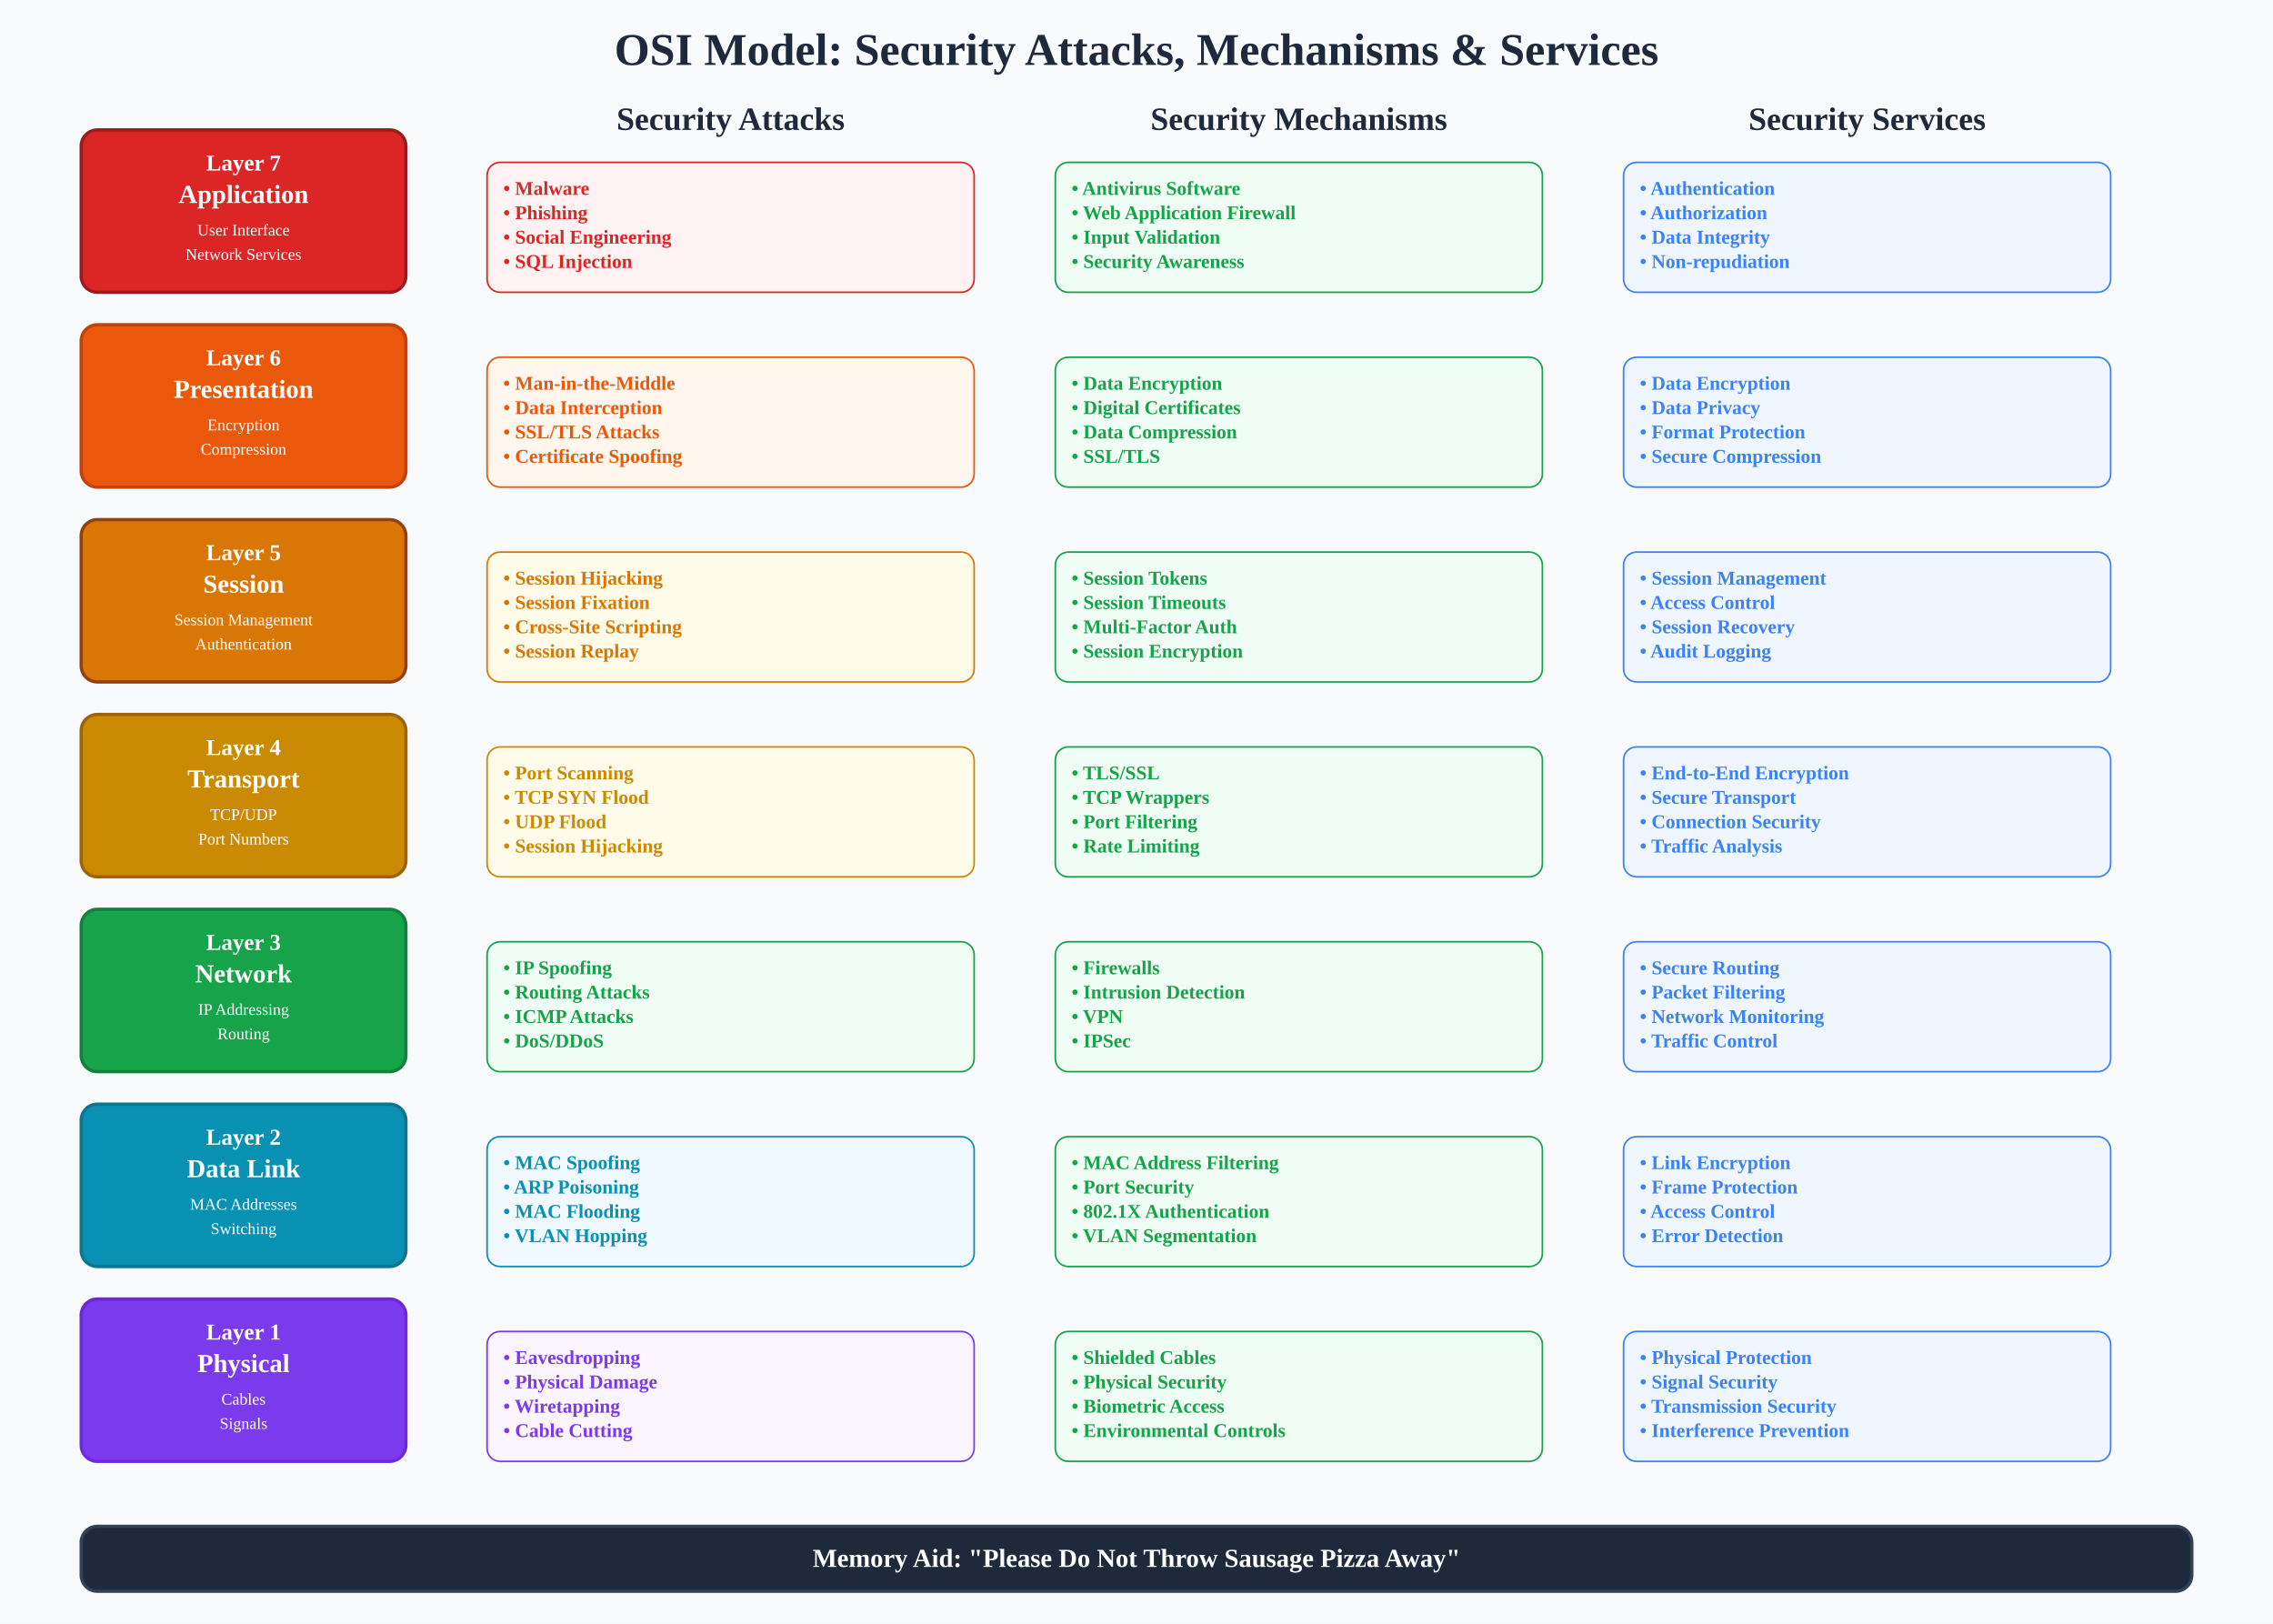
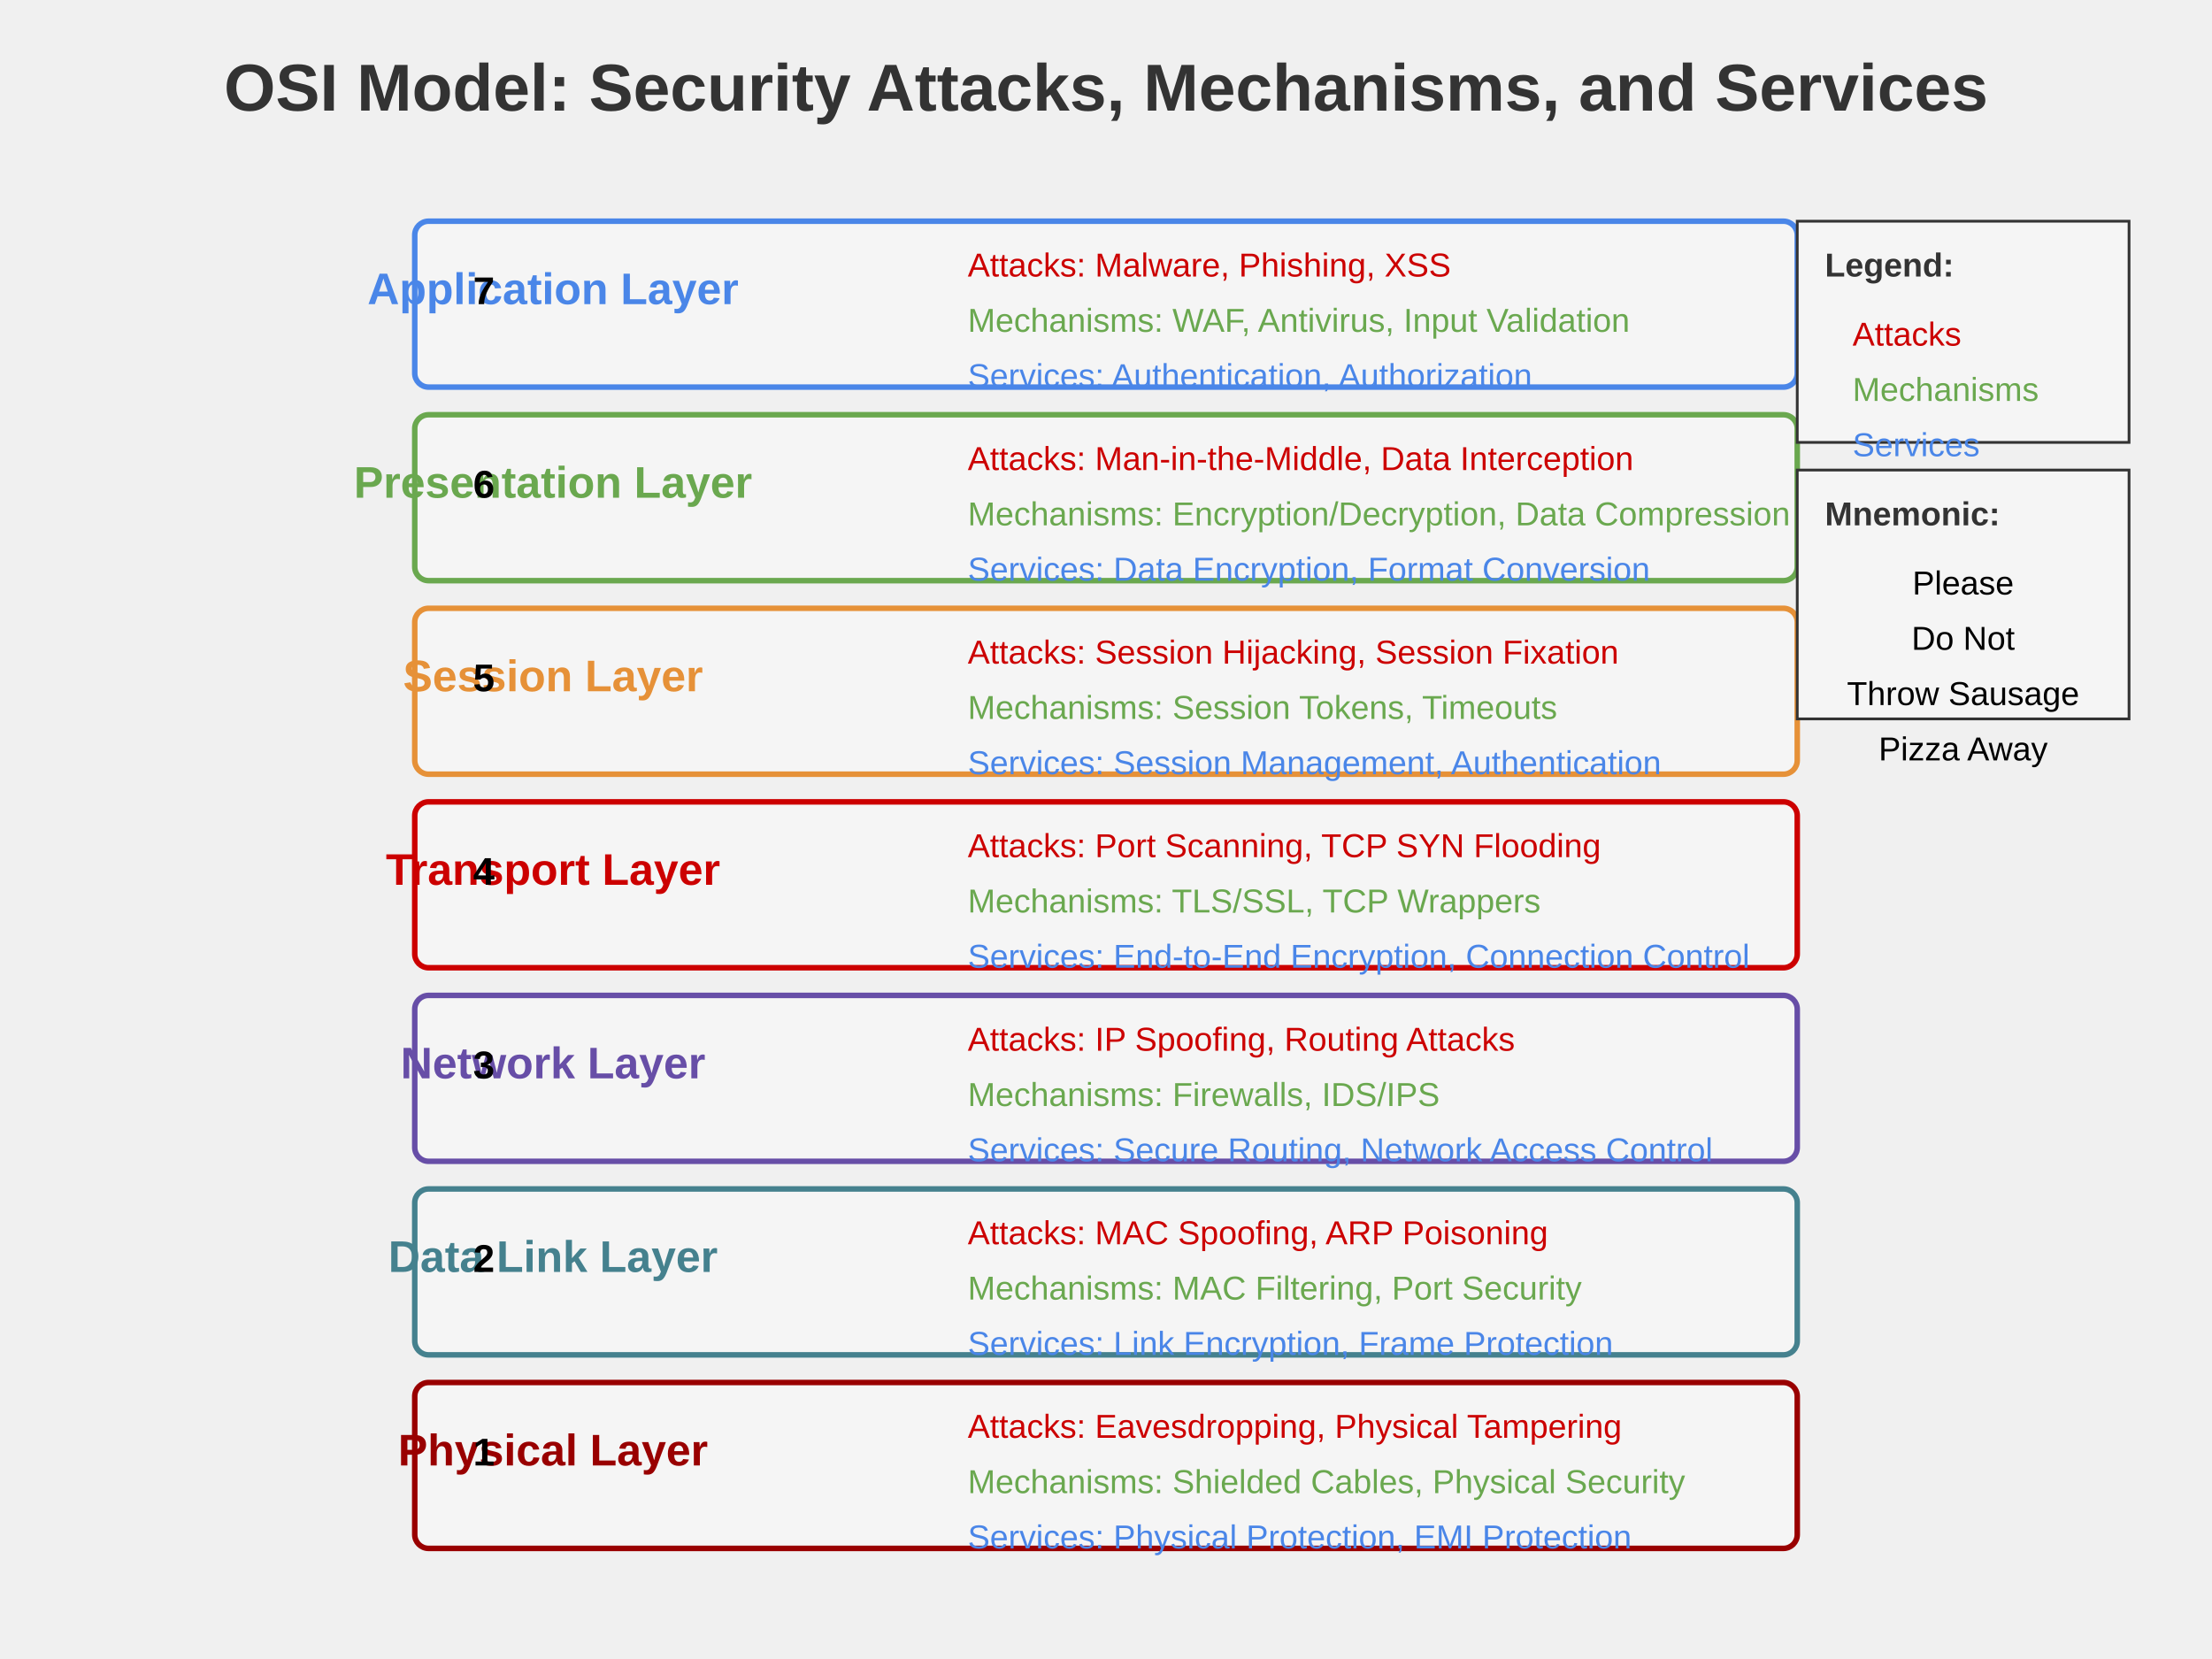
- <svg xmlns="http://www.w3.org/2000/svg" viewBox="0 0 1400 1000">
-   <rect width="1400" height="1000" fill="#f8fafc" />
-   <text x="700" y="40" text-anchor="middle" font-size="28" font-weight="bold" fill="#1e293b">OSI Model: Security Attacks, Mechanisms &amp; Services</text>
-   <g transform="translate(50, 80)">
-     <g transform="translate(0, 0)">
-       <rect x="0" y="0" width="200" height="100" rx="10" fill="#dc2626" stroke="#991b1b" stroke-width="2" />
-       <text x="100" y="25" text-anchor="middle" font-size="14" font-weight="bold" fill="white">Layer 7</text>
-       <text x="100" y="45" text-anchor="middle" font-size="16" font-weight="bold" fill="white">Application</text>
-       <text x="100" y="65" text-anchor="middle" font-size="10" fill="white">User Interface</text>
-       <text x="100" y="80" text-anchor="middle" font-size="10" fill="white">Network Services</text>
-     </g>
-     <g transform="translate(0, 120)">
-       <rect x="0" y="0" width="200" height="100" rx="10" fill="#ea580c" stroke="#c2410c" stroke-width="2" />
-       <text x="100" y="25" text-anchor="middle" font-size="14" font-weight="bold" fill="white">Layer 6</text>
-       <text x="100" y="45" text-anchor="middle" font-size="16" font-weight="bold" fill="white">Presentation</text>
-       <text x="100" y="65" text-anchor="middle" font-size="10" fill="white">Encryption</text>
-       <text x="100" y="80" text-anchor="middle" font-size="10" fill="white">Compression</text>
-     </g>
-     <g transform="translate(0, 240)">
-       <rect x="0" y="0" width="200" height="100" rx="10" fill="#d97706" stroke="#92400e" stroke-width="2" />
-       <text x="100" y="25" text-anchor="middle" font-size="14" font-weight="bold" fill="white">Layer 5</text>
-       <text x="100" y="45" text-anchor="middle" font-size="16" font-weight="bold" fill="white">Session</text>
-       <text x="100" y="65" text-anchor="middle" font-size="10" fill="white">Session Management</text>
-       <text x="100" y="80" text-anchor="middle" font-size="10" fill="white">Authentication</text>
-     </g>
-     <g transform="translate(0, 360)">
-       <rect x="0" y="0" width="200" height="100" rx="10" fill="#ca8a04" stroke="#a16207" stroke-width="2" />
-       <text x="100" y="25" text-anchor="middle" font-size="14" font-weight="bold" fill="white">Layer 4</text>
-       <text x="100" y="45" text-anchor="middle" font-size="16" font-weight="bold" fill="white">Transport</text>
-       <text x="100" y="65" text-anchor="middle" font-size="10" fill="white">TCP/UDP</text>
-       <text x="100" y="80" text-anchor="middle" font-size="10" fill="white">Port Numbers</text>
-     </g>
-     <g transform="translate(0, 480)">
-       <rect x="0" y="0" width="200" height="100" rx="10" fill="#16a34a" stroke="#15803d" stroke-width="2" />
-       <text x="100" y="25" text-anchor="middle" font-size="14" font-weight="bold" fill="white">Layer 3</text>
-       <text x="100" y="45" text-anchor="middle" font-size="16" font-weight="bold" fill="white">Network</text>
-       <text x="100" y="65" text-anchor="middle" font-size="10" fill="white">IP Addressing</text>
-       <text x="100" y="80" text-anchor="middle" font-size="10" fill="white">Routing</text>
-     </g>
-     <g transform="translate(0, 600)">
-       <rect x="0" y="0" width="200" height="100" rx="10" fill="#0891b2" stroke="#0e7490" stroke-width="2" />
-       <text x="100" y="25" text-anchor="middle" font-size="14" font-weight="bold" fill="white">Layer 2</text>
-       <text x="100" y="45" text-anchor="middle" font-size="16" font-weight="bold" fill="white">Data Link</text>
-       <text x="100" y="65" text-anchor="middle" font-size="10" fill="white">MAC Addresses</text>
-       <text x="100" y="80" text-anchor="middle" font-size="10" fill="white">Switching</text>
-     </g>
-     <g transform="translate(0, 720)">
-       <rect x="0" y="0" width="200" height="100" rx="10" fill="#7c3aed" stroke="#6d28d9" stroke-width="2" />
-       <text x="100" y="25" text-anchor="middle" font-size="14" font-weight="bold" fill="white">Layer 1</text>
-       <text x="100" y="45" text-anchor="middle" font-size="16" font-weight="bold" fill="white">Physical</text>
-       <text x="100" y="65" text-anchor="middle" font-size="10" fill="white">Cables</text>
-       <text x="100" y="80" text-anchor="middle" font-size="10" fill="white">Signals</text>
-     </g>
-   </g>
-   <g transform="translate(300, 80)">
-     <text x="150" y="0" text-anchor="middle" font-size="20" font-weight="bold" fill="#1e293b">Security Attacks</text>
-     <g transform="translate(0, 20)">
-       <rect x="0" y="0" width="300" height="80" rx="8" fill="#fef2f2" stroke="#dc2626" stroke-width="1" />
-       <text x="10" y="20" font-size="12" font-weight="bold" fill="#dc2626">• Malware</text>
-       <text x="10" y="35" font-size="12" font-weight="bold" fill="#dc2626">• Phishing</text>
-       <text x="10" y="50" font-size="12" font-weight="bold" fill="#dc2626">• Social Engineering</text>
-       <text x="10" y="65" font-size="12" font-weight="bold" fill="#dc2626">• SQL Injection</text>
-     </g>
-     <g transform="translate(0, 140)">
-       <rect x="0" y="0" width="300" height="80" rx="8" fill="#fff7ed" stroke="#ea580c" stroke-width="1" />
-       <text x="10" y="20" font-size="12" font-weight="bold" fill="#ea580c">• Man-in-the-Middle</text>
-       <text x="10" y="35" font-size="12" font-weight="bold" fill="#ea580c">• Data Interception</text>
-       <text x="10" y="50" font-size="12" font-weight="bold" fill="#ea580c">• SSL/TLS Attacks</text>
-       <text x="10" y="65" font-size="12" font-weight="bold" fill="#ea580c">• Certificate Spoofing</text>
-     </g>
-     <g transform="translate(0, 260)">
-       <rect x="0" y="0" width="300" height="80" rx="8" fill="#fefce8" stroke="#d97706" stroke-width="1" />
-       <text x="10" y="20" font-size="12" font-weight="bold" fill="#d97706">• Session Hijacking</text>
-       <text x="10" y="35" font-size="12" font-weight="bold" fill="#d97706">• Session Fixation</text>
-       <text x="10" y="50" font-size="12" font-weight="bold" fill="#d97706">• Cross-Site Scripting</text>
-       <text x="10" y="65" font-size="12" font-weight="bold" fill="#d97706">• Session Replay</text>
-     </g>
-     <g transform="translate(0, 380)">
-       <rect x="0" y="0" width="300" height="80" rx="8" fill="#fffbeb" stroke="#ca8a04" stroke-width="1" />
-       <text x="10" y="20" font-size="12" font-weight="bold" fill="#ca8a04">• Port Scanning</text>
-       <text x="10" y="35" font-size="12" font-weight="bold" fill="#ca8a04">• TCP SYN Flood</text>
-       <text x="10" y="50" font-size="12" font-weight="bold" fill="#ca8a04">• UDP Flood</text>
-       <text x="10" y="65" font-size="12" font-weight="bold" fill="#ca8a04">• Session Hijacking</text>
-     </g>
-     <g transform="translate(0, 500)">
-       <rect x="0" y="0" width="300" height="80" rx="8" fill="#f0fdf4" stroke="#16a34a" stroke-width="1" />
-       <text x="10" y="20" font-size="12" font-weight="bold" fill="#16a34a">• IP Spoofing</text>
-       <text x="10" y="35" font-size="12" font-weight="bold" fill="#16a34a">• Routing Attacks</text>
-       <text x="10" y="50" font-size="12" font-weight="bold" fill="#16a34a">• ICMP Attacks</text>
-       <text x="10" y="65" font-size="12" font-weight="bold" fill="#16a34a">• DoS/DDoS</text>
-     </g>
-     <g transform="translate(0, 620)">
-       <rect x="0" y="0" width="300" height="80" rx="8" fill="#f0f9ff" stroke="#0891b2" stroke-width="1" />
-       <text x="10" y="20" font-size="12" font-weight="bold" fill="#0891b2">• MAC Spoofing</text>
-       <text x="10" y="35" font-size="12" font-weight="bold" fill="#0891b2">• ARP Poisoning</text>
-       <text x="10" y="50" font-size="12" font-weight="bold" fill="#0891b2">• MAC Flooding</text>
-       <text x="10" y="65" font-size="12" font-weight="bold" fill="#0891b2">• VLAN Hopping</text>
-     </g>
-     <g transform="translate(0, 740)">
-       <rect x="0" y="0" width="300" height="80" rx="8" fill="#faf5ff" stroke="#7c3aed" stroke-width="1" />
-       <text x="10" y="20" font-size="12" font-weight="bold" fill="#7c3aed">• Eavesdropping</text>
-       <text x="10" y="35" font-size="12" font-weight="bold" fill="#7c3aed">• Physical Damage</text>
-       <text x="10" y="50" font-size="12" font-weight="bold" fill="#7c3aed">• Wiretapping</text>
-       <text x="10" y="65" font-size="12" font-weight="bold" fill="#7c3aed">• Cable Cutting</text>
-     </g>
-   </g>
-   <g transform="translate(650, 80)">
-     <text x="150" y="0" text-anchor="middle" font-size="20" font-weight="bold" fill="#1e293b">Security Mechanisms</text>
-     <g transform="translate(0, 20)">
-       <rect x="0" y="0" width="300" height="80" rx="8" fill="#f0fdf4" stroke="#16a34a" stroke-width="1" />
-       <text x="10" y="20" font-size="12" font-weight="bold" fill="#16a34a">• Antivirus Software</text>
-       <text x="10" y="35" font-size="12" font-weight="bold" fill="#16a34a">• Web Application Firewall</text>
-       <text x="10" y="50" font-size="12" font-weight="bold" fill="#16a34a">• Input Validation</text>
-       <text x="10" y="65" font-size="12" font-weight="bold" fill="#16a34a">• Security Awareness</text>
-     </g>
-     <g transform="translate(0, 140)">
-       <rect x="0" y="0" width="300" height="80" rx="8" fill="#f0fdf4" stroke="#16a34a" stroke-width="1" />
-       <text x="10" y="20" font-size="12" font-weight="bold" fill="#16a34a">• Data Encryption</text>
-       <text x="10" y="35" font-size="12" font-weight="bold" fill="#16a34a">• Digital Certificates</text>
-       <text x="10" y="50" font-size="12" font-weight="bold" fill="#16a34a">• Data Compression</text>
-       <text x="10" y="65" font-size="12" font-weight="bold" fill="#16a34a">• SSL/TLS</text>
-     </g>
-     <g transform="translate(0, 260)">
-       <rect x="0" y="0" width="300" height="80" rx="8" fill="#f0fdf4" stroke="#16a34a" stroke-width="1" />
-       <text x="10" y="20" font-size="12" font-weight="bold" fill="#16a34a">• Session Tokens</text>
-       <text x="10" y="35" font-size="12" font-weight="bold" fill="#16a34a">• Session Timeouts</text>
-       <text x="10" y="50" font-size="12" font-weight="bold" fill="#16a34a">• Multi-Factor Auth</text>
-       <text x="10" y="65" font-size="12" font-weight="bold" fill="#16a34a">• Session Encryption</text>
-     </g>
-     <g transform="translate(0, 380)">
-       <rect x="0" y="0" width="300" height="80" rx="8" fill="#f0fdf4" stroke="#16a34a" stroke-width="1" />
-       <text x="10" y="20" font-size="12" font-weight="bold" fill="#16a34a">• TLS/SSL</text>
-       <text x="10" y="35" font-size="12" font-weight="bold" fill="#16a34a">• TCP Wrappers</text>
-       <text x="10" y="50" font-size="12" font-weight="bold" fill="#16a34a">• Port Filtering</text>
-       <text x="10" y="65" font-size="12" font-weight="bold" fill="#16a34a">• Rate Limiting</text>
-     </g>
-     <g transform="translate(0, 500)">
-       <rect x="0" y="0" width="300" height="80" rx="8" fill="#f0fdf4" stroke="#16a34a" stroke-width="1" />
-       <text x="10" y="20" font-size="12" font-weight="bold" fill="#16a34a">• Firewalls</text>
-       <text x="10" y="35" font-size="12" font-weight="bold" fill="#16a34a">• Intrusion Detection</text>
-       <text x="10" y="50" font-size="12" font-weight="bold" fill="#16a34a">• VPN</text>
-       <text x="10" y="65" font-size="12" font-weight="bold" fill="#16a34a">• IPSec</text>
-     </g>
-     <g transform="translate(0, 620)">
-       <rect x="0" y="0" width="300" height="80" rx="8" fill="#f0fdf4" stroke="#16a34a" stroke-width="1" />
-       <text x="10" y="20" font-size="12" font-weight="bold" fill="#16a34a">• MAC Address Filtering</text>
-       <text x="10" y="35" font-size="12" font-weight="bold" fill="#16a34a">• Port Security</text>
-       <text x="10" y="50" font-size="12" font-weight="bold" fill="#16a34a">• 802.1X Authentication</text>
-       <text x="10" y="65" font-size="12" font-weight="bold" fill="#16a34a">• VLAN Segmentation</text>
-     </g>
-     <g transform="translate(0, 740)">
-       <rect x="0" y="0" width="300" height="80" rx="8" fill="#f0fdf4" stroke="#16a34a" stroke-width="1" />
-       <text x="10" y="20" font-size="12" font-weight="bold" fill="#16a34a">• Shielded Cables</text>
-       <text x="10" y="35" font-size="12" font-weight="bold" fill="#16a34a">• Physical Security</text>
-       <text x="10" y="50" font-size="12" font-weight="bold" fill="#16a34a">• Biometric Access</text>
-       <text x="10" y="65" font-size="12" font-weight="bold" fill="#16a34a">• Environmental Controls</text>
-     </g>
-   </g>
-   <g transform="translate(1000, 80)">
-     <text x="150" y="0" text-anchor="middle" font-size="20" font-weight="bold" fill="#1e293b">Security Services</text>
-     <g transform="translate(0, 20)">
-       <rect x="0" y="0" width="300" height="80" rx="8" fill="#eff6ff" stroke="#3b82f6" stroke-width="1" />
-       <text x="10" y="20" font-size="12" font-weight="bold" fill="#3b82f6">• Authentication</text>
-       <text x="10" y="35" font-size="12" font-weight="bold" fill="#3b82f6">• Authorization</text>
-       <text x="10" y="50" font-size="12" font-weight="bold" fill="#3b82f6">• Data Integrity</text>
-       <text x="10" y="65" font-size="12" font-weight="bold" fill="#3b82f6">• Non-repudiation</text>
-     </g>
-     <g transform="translate(0, 140)">
-       <rect x="0" y="0" width="300" height="80" rx="8" fill="#eff6ff" stroke="#3b82f6" stroke-width="1" />
-       <text x="10" y="20" font-size="12" font-weight="bold" fill="#3b82f6">• Data Encryption</text>
-       <text x="10" y="35" font-size="12" font-weight="bold" fill="#3b82f6">• Data Privacy</text>
-       <text x="10" y="50" font-size="12" font-weight="bold" fill="#3b82f6">• Format Protection</text>
-       <text x="10" y="65" font-size="12" font-weight="bold" fill="#3b82f6">• Secure Compression</text>
-     </g>
-     <g transform="translate(0, 260)">
-       <rect x="0" y="0" width="300" height="80" rx="8" fill="#eff6ff" stroke="#3b82f6" stroke-width="1" />
-       <text x="10" y="20" font-size="12" font-weight="bold" fill="#3b82f6">• Session Management</text>
-       <text x="10" y="35" font-size="12" font-weight="bold" fill="#3b82f6">• Access Control</text>
-       <text x="10" y="50" font-size="12" font-weight="bold" fill="#3b82f6">• Session Recovery</text>
-       <text x="10" y="65" font-size="12" font-weight="bold" fill="#3b82f6">• Audit Logging</text>
-     </g>
-     <g transform="translate(0, 380)">
-       <rect x="0" y="0" width="300" height="80" rx="8" fill="#eff6ff" stroke="#3b82f6" stroke-width="1" />
-       <text x="10" y="20" font-size="12" font-weight="bold" fill="#3b82f6">• End-to-End Encryption</text>
-       <text x="10" y="35" font-size="12" font-weight="bold" fill="#3b82f6">• Secure Transport</text>
-       <text x="10" y="50" font-size="12" font-weight="bold" fill="#3b82f6">• Connection Security</text>
-       <text x="10" y="65" font-size="12" font-weight="bold" fill="#3b82f6">• Traffic Analysis</text>
-     </g>
-     <g transform="translate(0, 500)">
-       <rect x="0" y="0" width="300" height="80" rx="8" fill="#eff6ff" stroke="#3b82f6" stroke-width="1" />
-       <text x="10" y="20" font-size="12" font-weight="bold" fill="#3b82f6">• Secure Routing</text>
-       <text x="10" y="35" font-size="12" font-weight="bold" fill="#3b82f6">• Packet Filtering</text>
-       <text x="10" y="50" font-size="12" font-weight="bold" fill="#3b82f6">• Network Monitoring</text>
-       <text x="10" y="65" font-size="12" font-weight="bold" fill="#3b82f6">• Traffic Control</text>
-     </g>
-     <g transform="translate(0, 620)">
-       <rect x="0" y="0" width="300" height="80" rx="8" fill="#eff6ff" stroke="#3b82f6" stroke-width="1" />
-       <text x="10" y="20" font-size="12" font-weight="bold" fill="#3b82f6">• Link Encryption</text>
-       <text x="10" y="35" font-size="12" font-weight="bold" fill="#3b82f6">• Frame Protection</text>
-       <text x="10" y="50" font-size="12" font-weight="bold" fill="#3b82f6">• Access Control</text>
-       <text x="10" y="65" font-size="12" font-weight="bold" fill="#3b82f6">• Error Detection</text>
-     </g>
-     <g transform="translate(0, 740)">
-       <rect x="0" y="0" width="300" height="80" rx="8" fill="#eff6ff" stroke="#3b82f6" stroke-width="1" />
-       <text x="10" y="20" font-size="12" font-weight="bold" fill="#3b82f6">• Physical Protection</text>
-       <text x="10" y="35" font-size="12" font-weight="bold" fill="#3b82f6">• Signal Security</text>
-       <text x="10" y="50" font-size="12" font-weight="bold" fill="#3b82f6">• Transmission Security</text>
-       <text x="10" y="65" font-size="12" font-weight="bold" fill="#3b82f6">• Interference Prevention</text>
-     </g>
-   </g>
-   <g transform="translate(50, 940)">
-     <rect x="0" y="0" width="1300" height="40" rx="10" fill="#1e293b" stroke="#334155" stroke-width="2" />
-     <text x="650" y="25" text-anchor="middle" font-size="16" font-weight="bold" fill="white">Memory Aid: "Please Do Not Throw Sausage Pizza Away"</text>
-   </g>
+ <svg xmlns="http://www.w3.org/2000/svg" width="800" height="600">
+   <style>
+         .main-title { font-family: Arial; font-size: 24px; font-weight: bold; fill: #333; }
+         .layer-box { fill: #f5f5f5; stroke-width: 2; rx: 5; ry: 5; }
+         .layer-title { font-family: Arial; font-size: 16px; font-weight: bold; }
+         .layer-number { font-family: Arial; font-size: 14px; font-weight: bold; }
+         .attack { font-family: Arial; font-size: 12px; fill: #cc0000; }
+         .mechanism { font-family: Arial; font-size: 12px; fill: #6aa84f; }
+         .service { font-family: Arial; font-size: 12px; fill: #4a86e8; }
+         .legend-box { fill: #f5f5f5; stroke-width: 1; }
+         .legend-text { font-family: Arial; font-size: 12px; }
+     </style>
+   <text x="400" y="40" class="main-title" text-anchor="middle">OSI Model: Security Attacks, Mechanisms, and Services</text>
+   <rect x="150" y="80" width="500" height="60" class="layer-box" stroke="#4a86e8" />
+   <text x="200" y="110" class="layer-title" text-anchor="middle" fill="#4a86e8">Application Layer</text>
+   <text x="175" y="110" class="layer-number" text-anchor="middle">7</text>
+   <text x="350" y="100" class="attack" text-anchor="start">Attacks: Malware, Phishing, XSS</text>
+   <text x="350" y="120" class="mechanism" text-anchor="start">Mechanisms: WAF, Antivirus, Input Validation</text>
+   <text x="350" y="140" class="service" text-anchor="start">Services: Authentication, Authorization</text>
+   <rect x="150" y="150" width="500" height="60" class="layer-box" stroke="#6aa84f" />
+   <text x="200" y="180" class="layer-title" text-anchor="middle" fill="#6aa84f">Presentation Layer</text>
+   <text x="175" y="180" class="layer-number" text-anchor="middle">6</text>
+   <text x="350" y="170" class="attack" text-anchor="start">Attacks: Man-in-the-Middle, Data Interception</text>
+   <text x="350" y="190" class="mechanism" text-anchor="start">Mechanisms: Encryption/Decryption, Data Compression</text>
+   <text x="350" y="210" class="service" text-anchor="start">Services: Data Encryption, Format Conversion</text>
+   <rect x="150" y="220" width="500" height="60" class="layer-box" stroke="#e69138" />
+   <text x="200" y="250" class="layer-title" text-anchor="middle" fill="#e69138">Session Layer</text>
+   <text x="175" y="250" class="layer-number" text-anchor="middle">5</text>
+   <text x="350" y="240" class="attack" text-anchor="start">Attacks: Session Hijacking, Session Fixation</text>
+   <text x="350" y="260" class="mechanism" text-anchor="start">Mechanisms: Session Tokens, Timeouts</text>
+   <text x="350" y="280" class="service" text-anchor="start">Services: Session Management, Authentication</text>
+   <rect x="150" y="290" width="500" height="60" class="layer-box" stroke="#cc0000" />
+   <text x="200" y="320" class="layer-title" text-anchor="middle" fill="#cc0000">Transport Layer</text>
+   <text x="175" y="320" class="layer-number" text-anchor="middle">4</text>
+   <text x="350" y="310" class="attack" text-anchor="start">Attacks: Port Scanning, TCP SYN Flooding</text>
+   <text x="350" y="330" class="mechanism" text-anchor="start">Mechanisms: TLS/SSL, TCP Wrappers</text>
+   <text x="350" y="350" class="service" text-anchor="start">Services: End-to-End Encryption, Connection Control</text>
+   <rect x="150" y="360" width="500" height="60" class="layer-box" stroke="#674ea7" />
+   <text x="200" y="390" class="layer-title" text-anchor="middle" fill="#674ea7">Network Layer</text>
+   <text x="175" y="390" class="layer-number" text-anchor="middle">3</text>
+   <text x="350" y="380" class="attack" text-anchor="start">Attacks: IP Spoofing, Routing Attacks</text>
+   <text x="350" y="400" class="mechanism" text-anchor="start">Mechanisms: Firewalls, IDS/IPS</text>
+   <text x="350" y="420" class="service" text-anchor="start">Services: Secure Routing, Network Access Control</text>
+   <rect x="150" y="430" width="500" height="60" class="layer-box" stroke="#45818e" />
+   <text x="200" y="460" class="layer-title" text-anchor="middle" fill="#45818e">Data Link Layer</text>
+   <text x="175" y="460" class="layer-number" text-anchor="middle">2</text>
+   <text x="350" y="450" class="attack" text-anchor="start">Attacks: MAC Spoofing, ARP Poisoning</text>
+   <text x="350" y="470" class="mechanism" text-anchor="start">Mechanisms: MAC Filtering, Port Security</text>
+   <text x="350" y="490" class="service" text-anchor="start">Services: Link Encryption, Frame Protection</text>
+   <rect x="150" y="500" width="500" height="60" class="layer-box" stroke="#990000" />
+   <text x="200" y="530" class="layer-title" text-anchor="middle" fill="#990000">Physical Layer</text>
+   <text x="175" y="530" class="layer-number" text-anchor="middle">1</text>
+   <text x="350" y="520" class="attack" text-anchor="start">Attacks: Eavesdropping, Physical Tampering</text>
+   <text x="350" y="540" class="mechanism" text-anchor="start">Mechanisms: Shielded Cables, Physical Security</text>
+   <text x="350" y="560" class="service" text-anchor="start">Services: Physical Protection, EMI Protection</text>
+   <rect x="650" y="80" width="120" height="80" class="legend-box" stroke="#333" />
+   <text x="660" y="100" class="legend-text" fill="#333" font-weight="bold">Legend:</text>
+   <text x="670" y="125" class="attack">Attacks</text>
+   <text x="670" y="145" class="mechanism">Mechanisms</text>
+   <text x="670" y="165" class="service">Services</text>
+   <rect x="650" y="170" width="120" height="90" class="legend-box" stroke="#333" />
+   <text x="660" y="190" class="legend-text" fill="#333" font-weight="bold">Mnemonic:</text>
+   <text x="710" y="215" class="legend-text" text-anchor="middle">Please</text>
+   <text x="710" y="235" class="legend-text" text-anchor="middle">Do Not</text>
+   <text x="710" y="255" class="legend-text" text-anchor="middle">Throw Sausage</text>
+   <text x="710" y="275" class="legend-text" text-anchor="middle">Pizza Away</text>
</svg>
